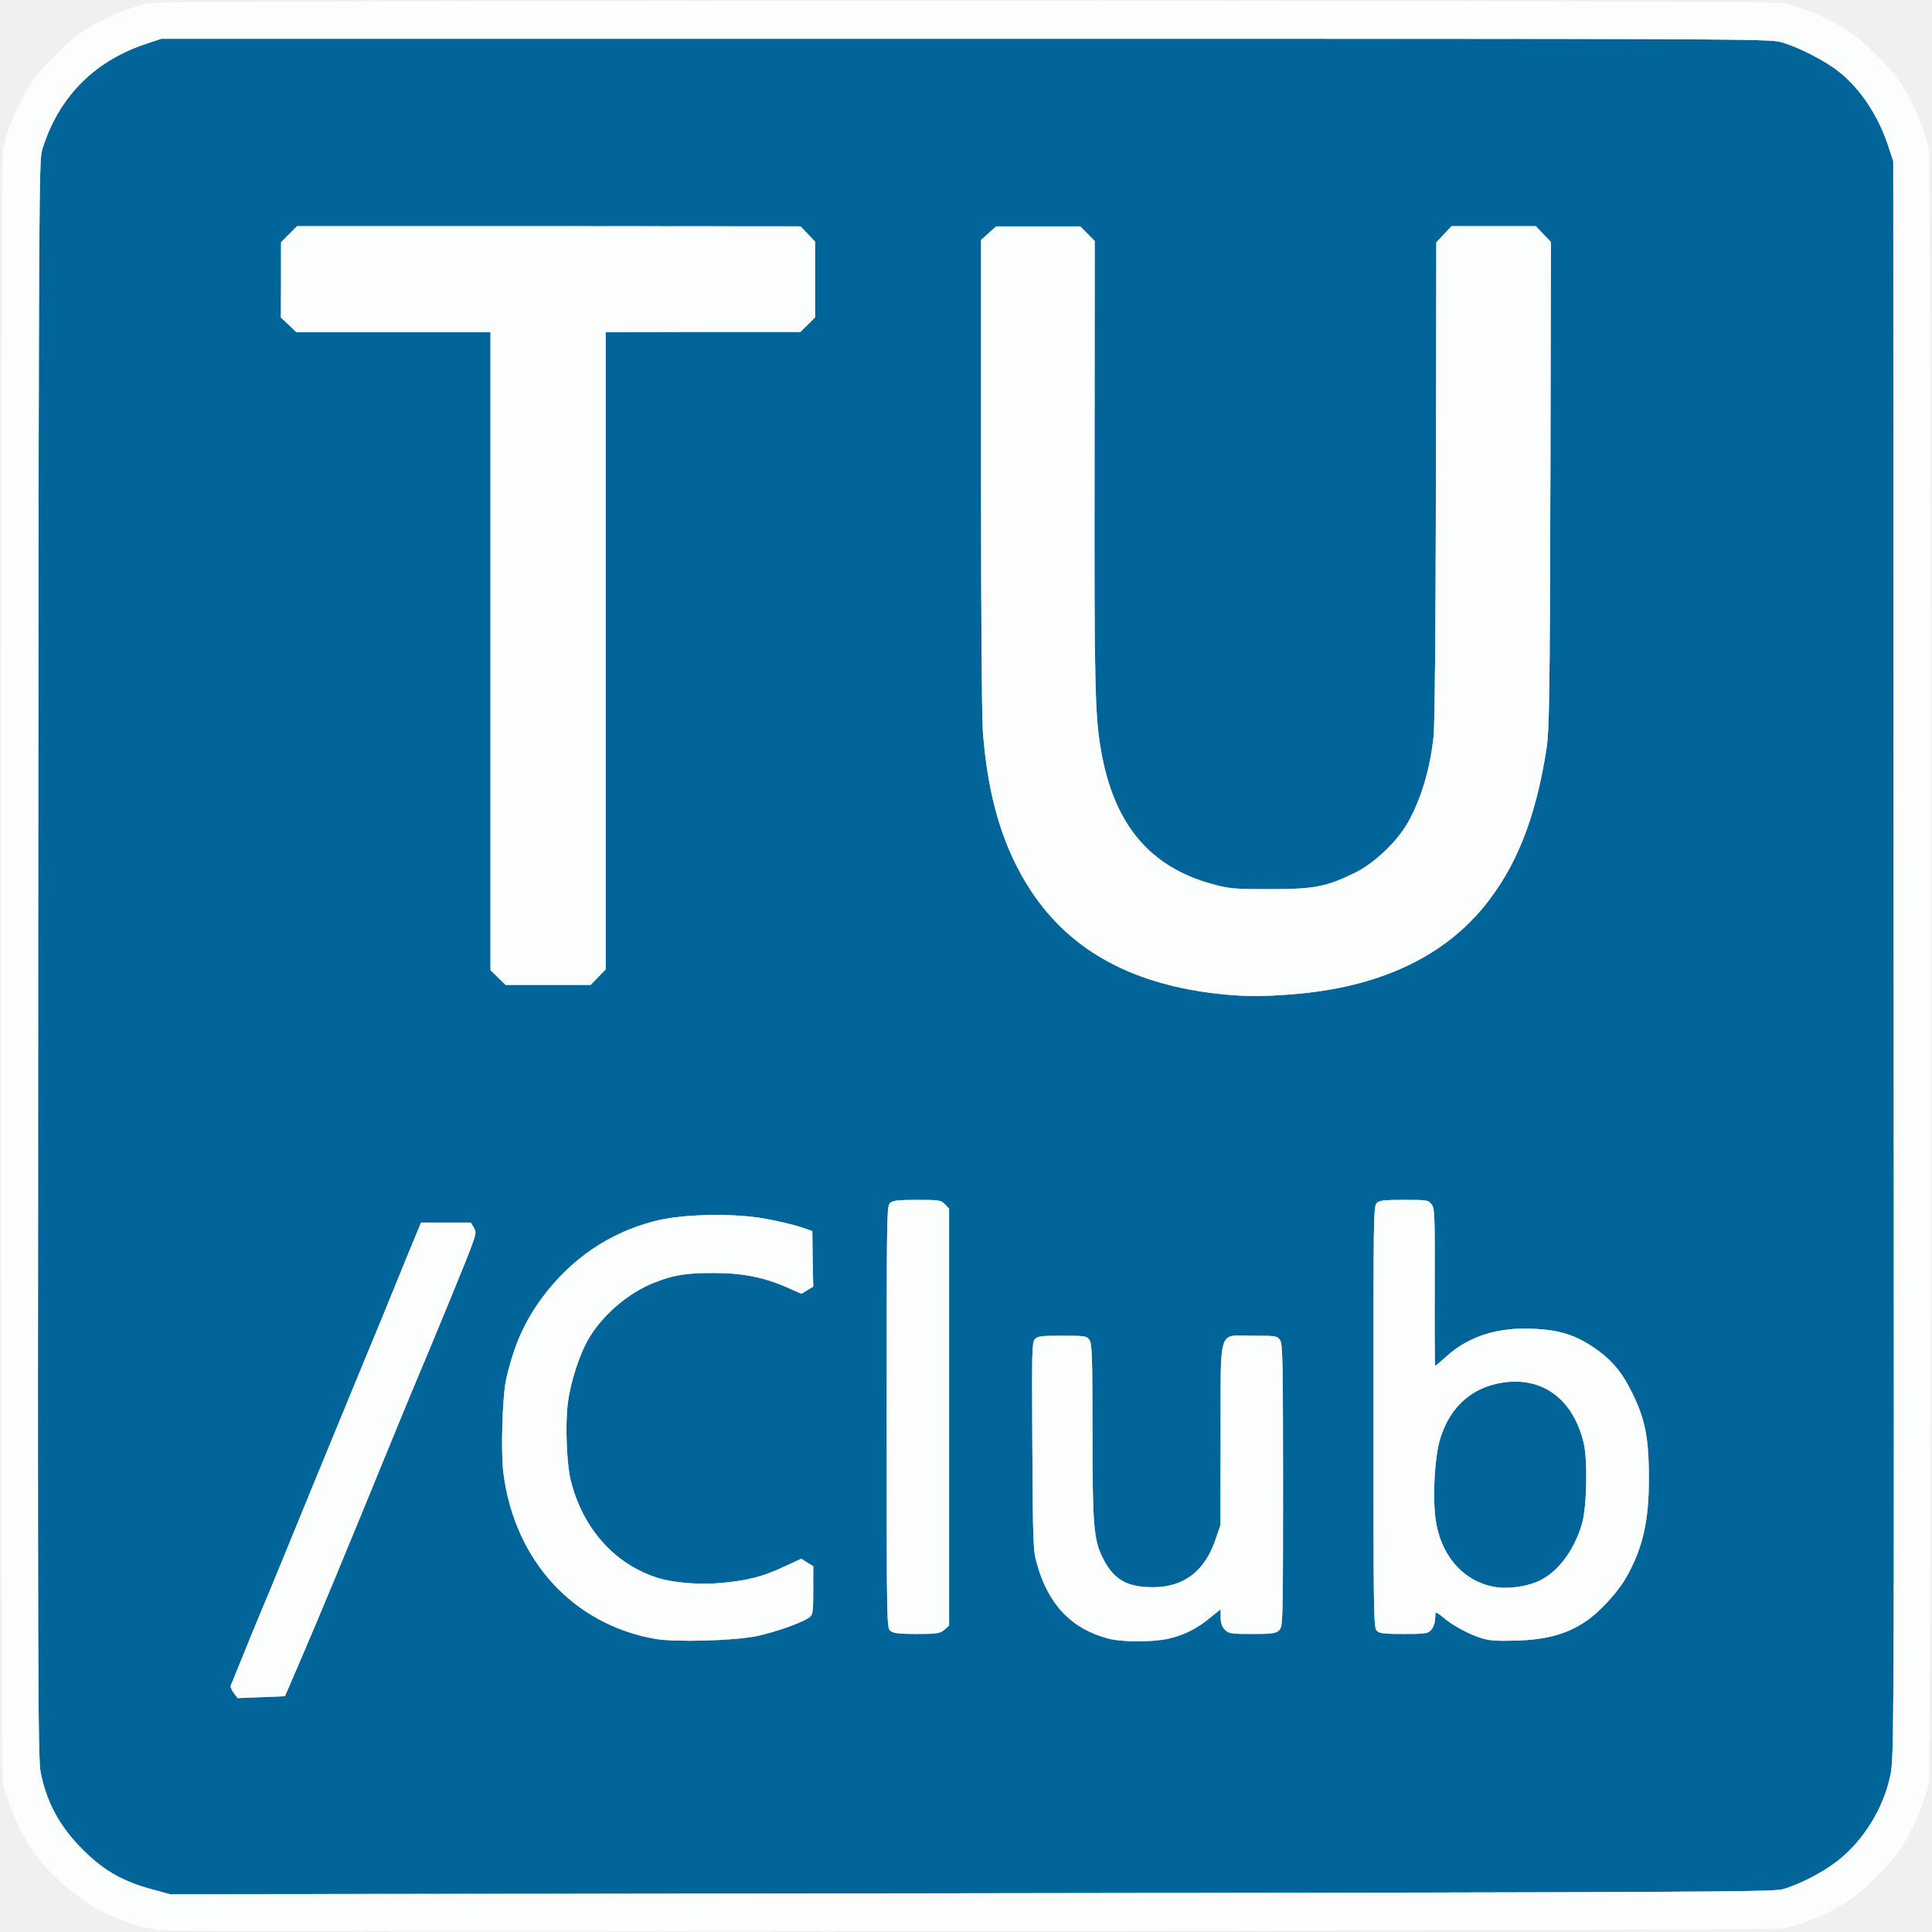
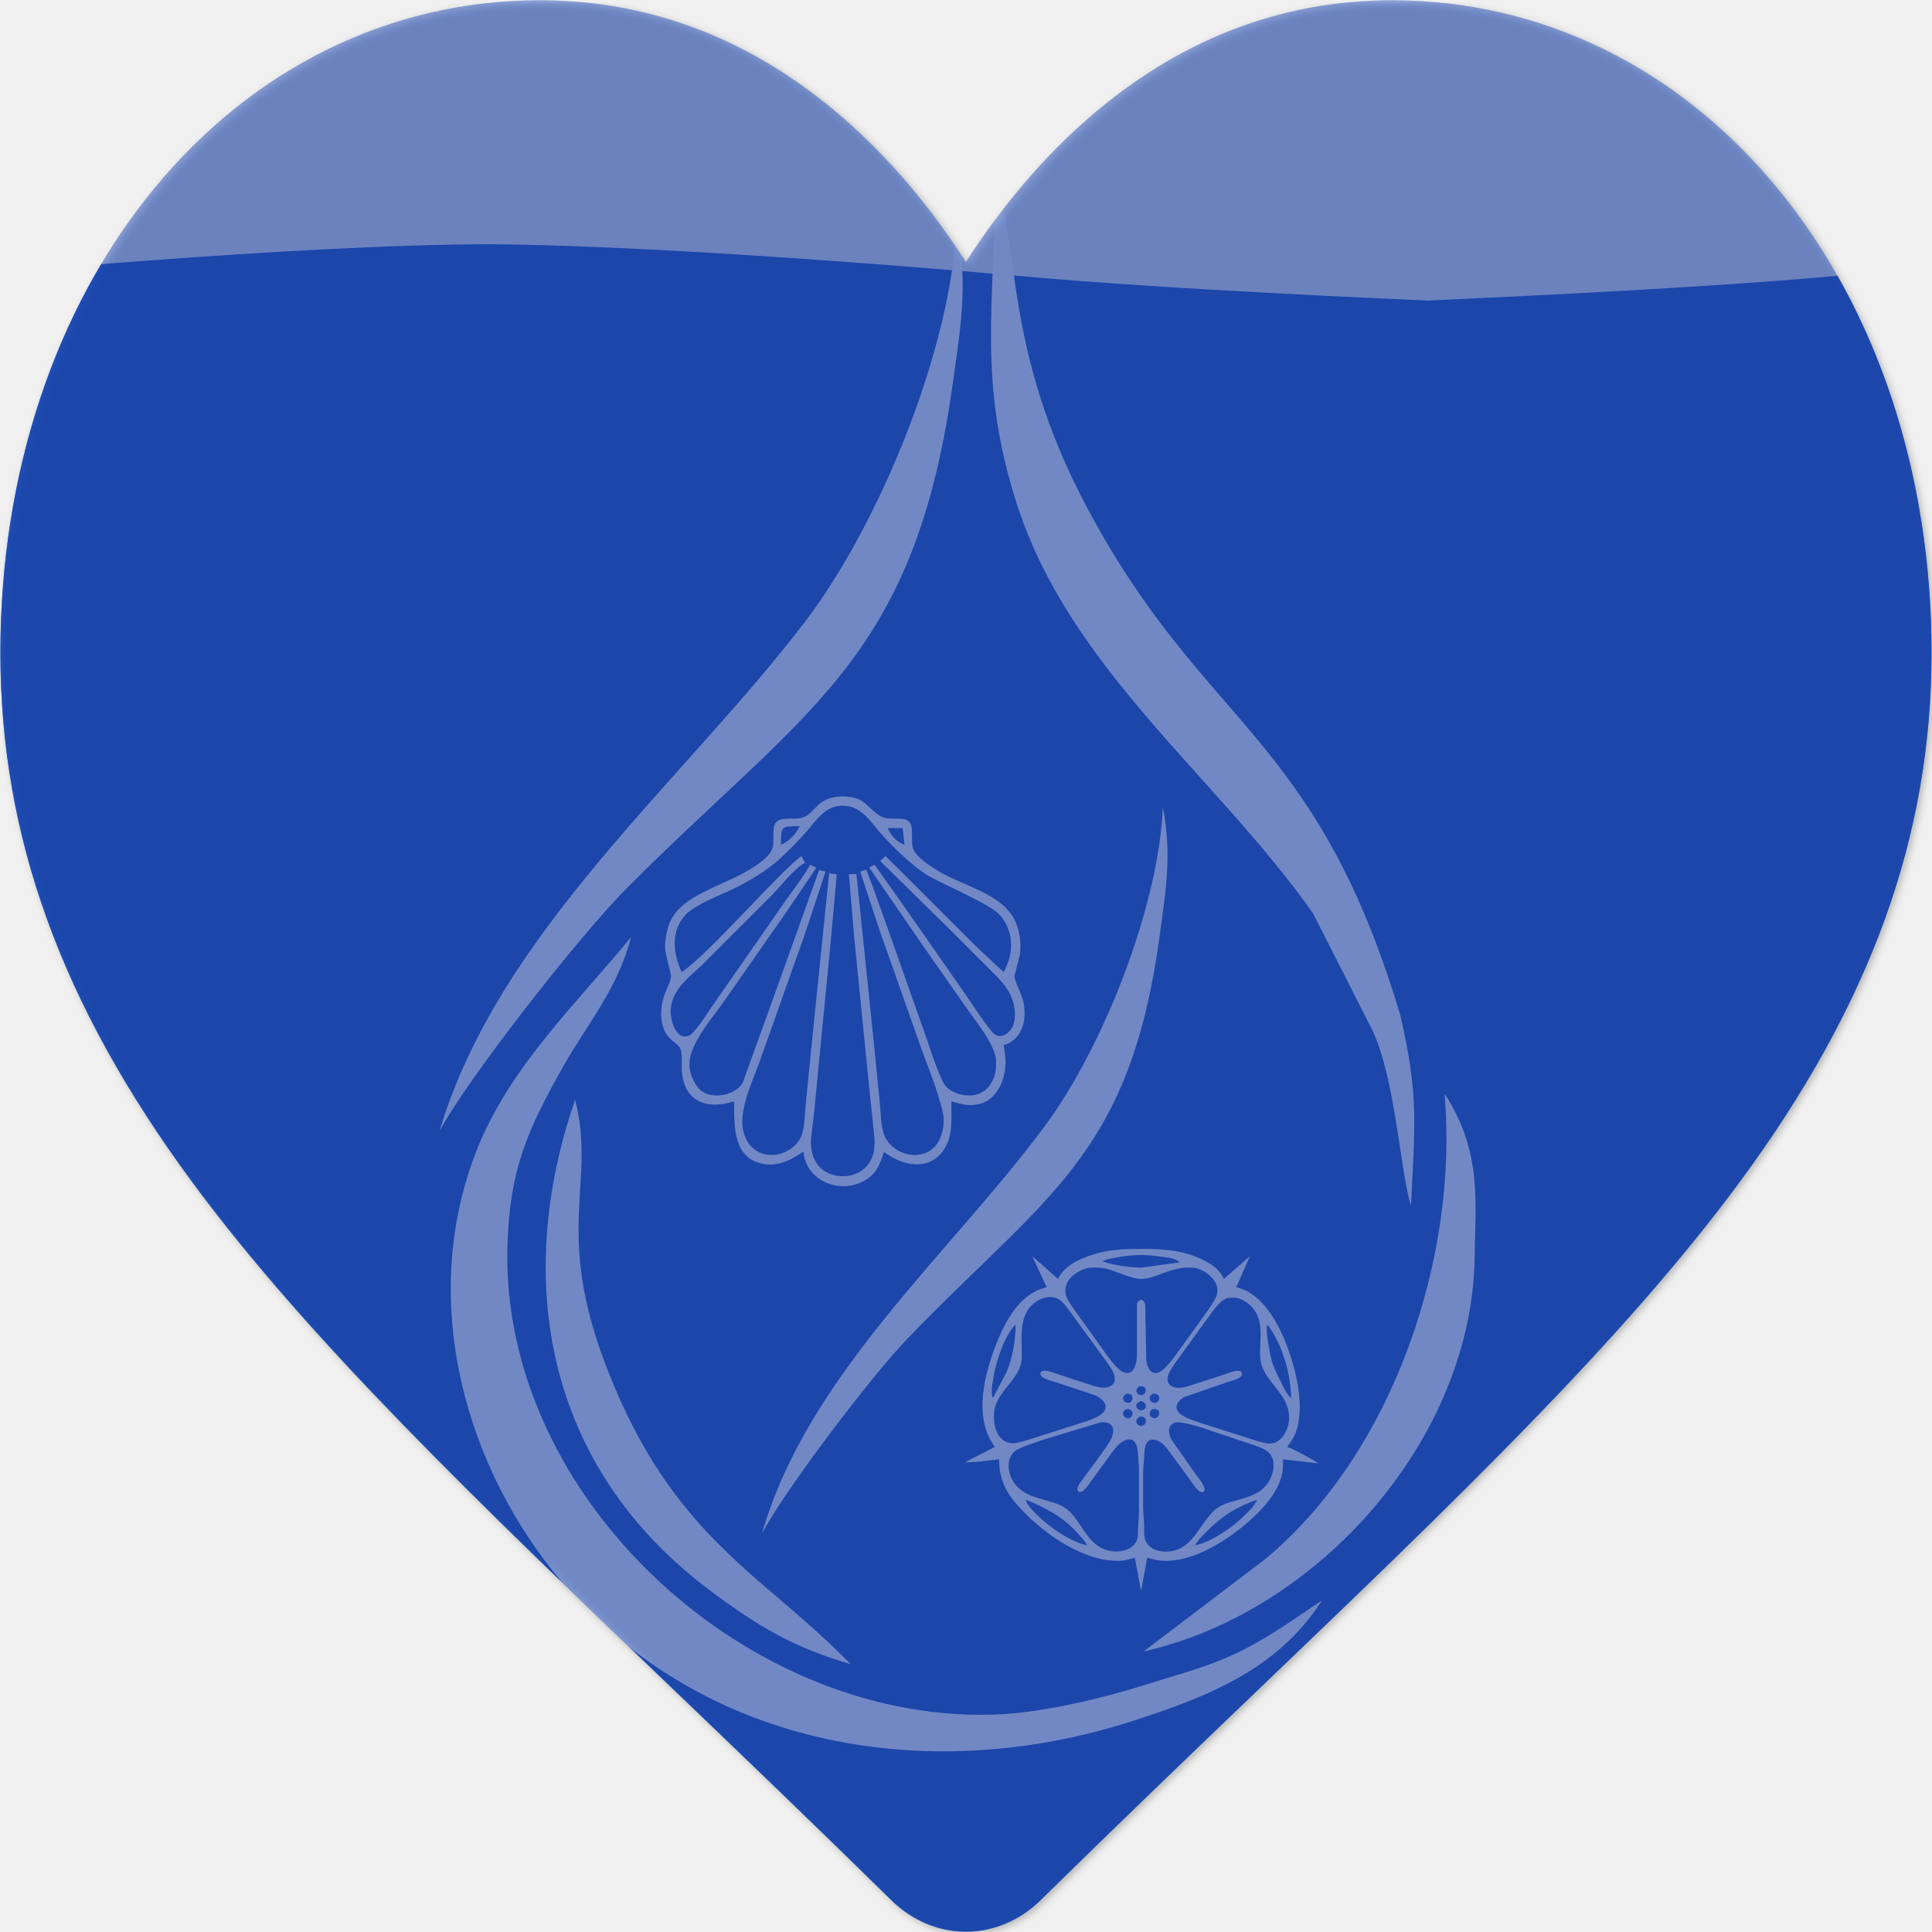
- <svg xmlns="http://www.w3.org/2000/svg" class="img-fluid" id="outputsvg" width="100" height="100" viewBox="0 0 10240 10240">
-   <g id="lVzMMaoilqYFk7tmjZJlxKj" fill="rgb(1,101,153)" stroke="rgb(1,101,153)" stroke-width="1" fill-rule="evenodd" style="transform: none;">
-     <g>
-       <path id="pHb4BbOEQ" d="M809 10015 C645 9971 543 9911 428 9793 C313 9675 246 9550 215 9393 C201 9322 199 8908 202 5085 C205 1025 206 852 223 795 C306 522 491 330 760 237 L855 205 5115 205 C9187 205 9377 205 9440 223 C9530 248 9673 321 9747 380 C9864 473 9960 620 10012 785 L10035 855 10037 5083 C10040 9245 10039 9312 10020 9407 C9984 9585 9876 9758 9735 9867 C9655 9928 9532 9991 9447 10014 C9395 10028 8959 10030 5145 10035 L900 10040 809 10015 M1239 8973 C1228 8958 1221 8941 1223 8935 C1311 8718 1382 8544 1399 8505 C1411 8477 1450 8385 1484 8300 C1600 8016 1736 7686 1899 7290 C1925 7226 1983 7087 2027 6980 C2071 6872 2135 6716 2169 6632 L2232 6480 2364 6480 L2495 6480 2512 6508 C2529 6537 2529 6537 2386 6886 C2307 7078 2230 7264 2214 7300 C2199 7335 2145 7466 2094 7590 C1812 8279 1691 8570 1589 8807 L1510 8990 1385 8995 L1260 9000 1239 8973 M3472 8686 C3039 8609 2730 8273 2669 7812 C2654 7701 2663 7399 2683 7310 C2725 7128 2781 7003 2877 6874 C3029 6671 3229 6535 3467 6473 C3611 6435 3874 6429 4047 6458 C4115 6470 4200 6490 4237 6502 L4305 6525 4307 6672 L4310 6819 4279 6838 L4248 6857 4184 6829 C4060 6772 3940 6747 3790 6747 C3643 6746 3570 6757 3470 6797 C3333 6850 3196 6967 3121 7093 C3072 7175 3022 7329 3009 7440 C2995 7551 3003 7756 3024 7843 C3086 8098 3255 8290 3485 8363 C3569 8390 3709 8401 3826 8390 C3966 8377 4045 8356 4156 8304 L4247 8262 4278 8282 L4310 8301 4310 8430 C4310 8552 4308 8559 4287 8574 C4249 8601 4112 8649 4018 8670 C3898 8696 3583 8705 3472 8686 M5873 8684 C5679 8633 5557 8504 5497 8291 C5476 8218 5475 8190 5472 7666 C5469 7159 5470 7116 5485 7098 C5501 7082 5518 7080 5630 7080 C5751 7080 5759 7081 5774 7102 C5787 7121 5790 7183 5790 7579 C5790 8097 5796 8167 5851 8270 C5906 8374 5977 8413 6110 8413 C6275 8413 6386 8328 6443 8159 L6469 8083 6470 7607 C6471 7024 6453 7080 6640 7080 C6761 7080 6769 7081 6784 7102 C6798 7121 6800 7211 6800 7872 C6800 8606 6799 8620 6780 8640 C6762 8657 6746 8660 6636 8660 C6520 8660 6512 8658 6491 8636 C6476 8620 6470 8601 6470 8571 L6470 8529 6414 8574 C6343 8633 6273 8667 6193 8685 C6109 8704 5945 8704 5873 8684 M7858 8684 C7791 8665 7701 8616 7650 8573 C7625 8551 7609 8543 7608 8551 C7608 8559 7606 8577 7605 8591 C7604 8606 7595 8628 7585 8639 C7568 8658 7555 8660 7440 8660 C7329 8660 7310 8657 7296 8641 C7281 8624 7280 8531 7280 7508 C7280 6440 7280 6392 7298 6376 C7313 6362 7339 6360 7442 6360 C7563 6360 7569 6360 7587 6383 C7604 6406 7605 6430 7604 6823 C7603 7052 7604 7240 7607 7240 C7609 7240 7636 7217 7666 7190 C7782 7084 7937 7034 8125 7043 C8263 7049 8344 7074 8444 7140 C8531 7199 8586 7259 8634 7350 C8717 7508 8739 7608 8739 7832 C8740 8065 8705 8214 8614 8369 C8570 8444 8472 8550 8402 8595 C8305 8660 8202 8689 8045 8695 C7941 8698 7897 8696 7858 8684 M7914 8410 C7750 8377 7633 8239 7608 8049 C7592 7920 7604 7717 7635 7619 C7687 7455 7802 7353 7963 7328 C8176 7295 8338 7415 8394 7647 C8416 7739 8411 7982 8386 8073 C8343 8225 8246 8348 8137 8388 C8068 8414 7976 8423 7914 8410 M4720 8644 C4700 8629 4700 8617 4700 7510 C4700 6440 4700 6392 4718 6376 C4733 6363 4759 6360 4861 6360 C4979 6360 4987 6361 5008 6383 L5030 6406 5030 7511 L5030 8616 5005 8638 C4982 8657 4968 8660 4860 8660 C4766 8660 4735 8656 4720 8644 M6484 5270 C6011 5223 5677 5043 5465 4722 C5318 4499 5236 4228 5210 3880 C5204 3799 5200 3245 5200 2508 L5200 1272 5240 1236 L5280 1200 5502 1200 L5725 1200 5764 1239 L5802 1278 5801 2449 C5799 3620 5803 3793 5835 3976 C5903 4369 6094 4597 6429 4687 C6517 4711 6541 4713 6730 4713 C6965 4713 7028 4701 7178 4628 C7284 4577 7407 4460 7465 4355 C7535 4228 7581 4072 7599 3899 C7605 3844 7610 3278 7611 2545 L7613 1285 7653 1242 L7694 1199 7917 1199 L8140 1199 8180 1241 L8220 1283 8217 2569 C8214 3706 8211 3867 8197 3965 C8140 4335 8036 4598 7861 4810 C7639 5078 7301 5233 6857 5269 C6699 5282 6607 5282 6484 5270 M2640 5181 L2600 5142 2600 3451 L2600 1760 2085 1760 L1570 1760 1530 1721 L1489 1683 1490 1483 L1490 1284 1532 1242 L1575 1199 2909 1199 L4243 1200 4281 1240 L4320 1281 4320 1482 L4320 1682 4281 1721 L4242 1759 3726 1759 L3210 1760 3210 3449 L3210 5138 3170 5179 L3130 5220 2905 5220 L2680 5220 2640 5181 " />
-     </g>
+ <svg xmlns="http://www.w3.org/2000/svg" width="17.067in" height="17.067in" viewBox="0 0 1536 1536" preserveAspectRatio="xMidYMid meet">
+   <defs>
+     <filter id="dropshadow" height="130%">
+       <feGaussianBlur in="SourceAlpha" stdDeviation="3" />
+       <feOffset dx="2" dy="2" result="offsetblur" />
+       <feComponentTransfer>
+         <feFuncA type="linear" slope="0.5" />
+       </feComponentTransfer>
+       <feMerge>
+         <feMergeNode />
+         <feMergeNode in="SourceGraphic" />
+       </feMerge>
+     </filter>
+     <clipPath id="clip-heart">
+       <path d="M 1413.82,150.47               C 1492.36,246.24 1535.62,377.08 1535.62,518.88                 1535.62,664.86 1487.24,798.47 1383.35,939.38                 1290.42,1065.45 1156.85,1193.40 1002.19,1341.55                 949.35,1392.18 889.45,1449.57 827.28,1510.68                 810.88,1526.82 789.80,1535.72 767.95,1535.72                 746.10,1535.72 725.02,1526.82 708.60,1510.65                 646.44,1449.55 586.57,1392.19 533.75,1341.59                 379.07,1193.41 245.50,1065.45 152.56,939.39                 48.68,798.47 0.29,664.86 0.29,518.89                 0.29,377.08 43.55,246.24 122.07,150.47                 201.55,53.57 310.62,0.20 429.18,0.20                 517.81,0.20 598.97,31.70 670.41,93.81                 706.48,125.16 739.16,163.54 767.95,208.29                 796.76,163.52 829.43,125.16 865.48,93.81                 936.93,31.70 1018.10,0.20 1106.72,0.20                 1225.29,0.20 1334.34,53.57 1413.82,150.47                 1413.82,150.47 1413.82,150.47 1413.82,150.47 Z               M 1413.82,150.47" />
+     </clipPath>
+   </defs>
+   <style>
+       @keyframes fill-action {
+         0% {
+           transform: translate(0px, 100%);
+           // Where the animation rises from
+         }
+         100% {
+           transform: translate(-250px, 0%);
+           // How far from top it stops
+         }
+       }
+ 
+       @keyframes wave-action {
+         0% {
+           transform: translate(-50%, 0);
+         }
+         100% {
+           transform: translate(50%, 0);
+         }
+       }
+ 
+   </style>
+   <g class="wg-heart" clip-path="url(#clip-heart)">
+     <path id="wave-shape" fill="rgb(28,77,182)" style="animation: fill-action 4s, wave-action 4s linear 4s infinite;" d="M -767.07,3318.78            C -767.07,3318.78 -767.07,211.90 -767.07,211.90              -715.91,216.06 -684.18,219.19 -684.18,219.19              -559.33,230.64 -375.13,237.93 -354.66,238.98              -338.29,237.93 -153.06,230.64 -27.19,219.19              -27.19,219.19 236.83,194.19 390.34,194.19              543.84,195.23 807.86,219.19 807.86,219.19              933.73,230.64 1114.87,237.93 1135.33,238.98              1151.71,237.93 1335.91,230.64 1461.78,219.19              1461.78,219.19 1723.76,194.19 1877.26,194.19              2030.77,195.23 2291.72,219.19 2291.72,219.19              2296.84,219.19 2302.98,220.23 2302.98,220.23              2302.98,220.23 2302.98,3318.78 2302.98,3318.78              2302.98,3318.78 -767.07,3318.78 -767.07,3318.78 Z" />
+     <path id="wg-border" fill="none" d="M 133.72,0.16            C 73.06,10.70 21.92,51.01 6.29,112.04              -0.81,139.74 1.84,171.89 1.81,200.58              1.81,200.58 0.00,227.69 0.00,227.69              0.00,227.69 0.00,636.08 0.00,636.08              0.00,636.08 0.00,1373.36 0.00,1373.36              0.04,1391.85 2.66,1413.63 8.44,1431.19              27.76,1489.83 83.40,1535.91 146.37,1536.00              146.37,1536.00 321.66,1536.00 321.66,1536.00              321.66,1536.00 1391.44,1536.00 1391.44,1536.00              1409.76,1535.96 1429.04,1531.54 1445.65,1523.75              1485.04,1505.26 1515.71,1475.14 1529.22,1433.00              1538.66,1403.65 1536.00,1376.62 1536.00,1346.26              1536.00,1346.26 1536.00,1216.15 1536.00,1216.15              1536.00,1216.15 1536.00,140.95 1536.00,140.95              1535.96,122.97 1531.41,104.83 1523.75,88.55              1500.40,38.89 1449.39,0.67 1393.24,0.16              1393.24,0.16 1225.19,0.16 1225.19,0.16              1225.19,0.16 495.13,0.16 495.13,0.16              495.13,0.16 256.60,0.16 256.60,0.16              256.60,0.16 133.72,0.16 133.72,0.16 Z" />
+     <path id="wg-drop" fill="#FFFFFF" d="M 791.49,145.70            C 790.64,241.08 777.00,304.53 808.93,402.23              851.58,532.49 966.92,617.15 1043.81,725.99              1043.81,725.99 1090.45,817.78 1090.45,817.78              1109.37,856.46 1112.93,929.77 1121.77,958.77              1124.91,893.43 1128.06,870.53 1113.15,806.65              1045.29,580.59 957.25,579.13 863.56,402.23              797.80,278.05 811.24,195.49 791.49,145.70 Z            M 760.39,178.90            C 756.40,276.59 699.68,415.46 640.86,493.20              544.63,619.88 396.09,741.11 349.45,899.30              369.62,860.65 459.34,745.10 499.25,705.19              639.81,564.20 725.10,526.18 756.62,311.05              762.71,265.46 770.69,228.27 760.39,178.90 Z            M 501.77,744.89            C 458.70,797.62 408.70,844.69 381.60,908.14              332.86,1023.27 364.79,1156.05 440.63,1250.38              552.20,1388.83 736.03,1420.98 899.07,1368.67              958.52,1349.55 1015.66,1327.90 1050.95,1272.44              1050.95,1272.44 1022.81,1291.34 1022.81,1291.34              977.00,1321.81 953.89,1325.80 909.15,1339.88              876.59,1350.18 831.83,1360.68 797.80,1362.78              597.99,1374.34 396.94,1192.39 403.44,989.24              405.54,929.14 419.00,899.10 447.99,847.42              466.47,814.86 491.27,785.85 501.77,744.89 Z            M 457.24,874.31            C 408.49,1015.49 432.01,1165.72 565.01,1264.87              603.03,1293.24 630.97,1309.83 676.36,1323.07              605.56,1250.59 535.81,1223.07 483.50,1090.29              439.17,978.09 474.46,941.12 457.24,874.31 Z            M 1148.44,869.48            C 1159.79,997.64 1108.52,1154.15 1005.99,1239.46              1005.99,1239.46 909.15,1312.99 909.15,1312.99              1048.44,1281.67 1170.50,1143.87 1172.40,999.32              1172.82,956.24 1178.69,915.69 1148.44,869.48 Z" />
+     <path id="wg-line" fill="#FFFFFF" d="M 924.49,641.67            C 921.26,720.19 877.47,831.50 831.75,893.74              757.14,995.24 641.98,1092.49 605.74,1219.42              621.48,1188.41 690.93,1095.84 721.99,1063.73              830.89,950.62 897.10,920.28 921.47,747.63              926.21,711.28 932.24,681.15 924.49,641.67 Z" />
+     <path id="wg-rose" fill="#FFFFFF" d="M 841.24,1016.83            C 841.24,1016.83 820.64,998.71 820.64,998.71              820.64,998.71 832.19,1023.41 832.19,1023.41              818.06,1026.64 808.57,1036.91 801.38,1048.96              797.73,1055.07 794.93,1061.32 792.30,1067.90              782.62,1092.33 773.51,1127.44 790.99,1150.30              790.99,1150.30 767.10,1162.66 767.10,1162.66              767.10,1162.66 776.98,1162.17 776.98,1162.17              776.98,1162.17 794.29,1160.19 794.29,1160.19              794.29,1179.41 802.50,1190.67 815.71,1203.84              833.70,1221.82 862.71,1241.23 889.04,1240.93              894.04,1240.87 897.46,1239.82 902.21,1238.45              902.21,1238.45 907.16,1264.81 907.16,1264.81              907.16,1264.81 912.09,1238.45 912.09,1238.45              917.79,1239.73 919.96,1240.85 926.10,1240.93              950.30,1241.20 976.17,1224.35 993.67,1208.83              1005.86,1198.01 1019.83,1182.49 1020.03,1165.12              1020.03,1165.12 1020.03,1160.19 1020.03,1160.19              1020.03,1160.19 1048.04,1163.47 1048.04,1163.47              1044.48,1160.64 1027.58,1151.53 1023.32,1150.30              1025.70,1147.21 1028.02,1144.01 1029.54,1140.42              1038.30,1119.60 1030.31,1088.07 1022.34,1067.90              1019.38,1060.45 1017.27,1055.85 1013.11,1048.96              1006.08,1037.29 996.77,1026.66 982.95,1023.41              982.95,1023.41 993.67,998.71 993.67,998.71              993.67,998.71 973.07,1016.83 973.07,1016.83              968.93,1007.13 957.80,1001.67 948.34,998.24              935.51,993.58 921.47,992.92 907.97,992.92              894.20,992.92 881.74,993.27 868.44,997.60              858.24,1000.93 845.70,1006.37 841.24,1016.83 Z            M 937.65,1003.64            C 937.65,1003.64 907.97,1007.76 907.97,1007.76              898.56,1007.78 885.49,1006.06 876.68,1002.83              880.06,1000.84 884.37,1000.44 888.21,999.68              900.02,997.35 910.92,997.21 922.81,999.05              927.09,999.72 934.92,1000.12 937.65,1003.64 Z            M 865.15,1008.03            C 871.40,1007.34 877.25,1007.74 883.27,1009.71              890.07,1011.92 900.10,1016.76 907.16,1016.76              919.05,1016.78 929.28,1007.69 945.06,1007.76              947.48,1007.78 949.28,1007.74 951.65,1008.41              960.05,1010.80 970.21,1019.49 967.48,1029.17              966.13,1033.94 959.96,1042.22 956.95,1046.49              956.95,1046.49 937.95,1072.85 937.95,1072.85              934.39,1077.60 925.94,1090.23 920.34,1091.41              914.17,1092.71 911.64,1085.93 911.30,1081.09              911.30,1081.09 910.52,1040.72 910.52,1040.72              910.56,1038.88 910.70,1036.71 909.66,1035.08              907.85,1032.32 905.19,1033.22 903.95,1036.62              903.87,1037.79 903.89,1039.49 903.95,1040.72              903.95,1040.72 903.95,1058.85 903.95,1058.85              903.95,1058.85 903.95,1076.97 903.95,1076.97              903.84,1082.63 902.26,1093.60 893.97,1091.25              887.90,1089.53 879.50,1076.46 875.54,1071.21              875.54,1071.21 855.52,1043.20 855.52,1043.20              853.02,1039.47 848.74,1034.18 847.53,1030.01              844.31,1018.75 855.39,1010.22 865.15,1008.03 Z            M 833.83,1031.11            C 842.74,1030.89 846.16,1036.76 851.03,1043.20              851.03,1043.20 878.66,1081.09 878.66,1081.09              882.15,1086.13 890.93,1096.78 883.22,1101.73              879.17,1104.44 873.50,1102.97 869.27,1101.73              869.27,1101.73 842.07,1092.89 842.07,1092.89              839.14,1091.93 829.21,1087.42 827.38,1091.23              825.25,1095.62 836.92,1098.04 839.60,1098.94              839.60,1098.94 860.20,1105.81 860.20,1105.81              860.20,1105.81 870.08,1109.05 870.08,1109.05              873.53,1110.46 878.07,1113.44 878.86,1117.34              880.58,1125.60 864.46,1129.63 858.55,1131.62              858.55,1131.62 823.12,1142.89 823.12,1142.89              818.96,1144.18 808.84,1147.63 804.99,1147.45              793.50,1146.89 790.06,1135.10 790.17,1125.58              790.41,1105.50 812.18,1097.84 812.40,1078.62              812.60,1062.64 808.97,1043.18 825.59,1033.75              828.23,1032.25 830.89,1031.61 833.83,1031.11 Z            M 975.54,1032.01            C 978.78,1031.52 982.30,1031.36 985.43,1032.44              987.96,1033.33 990.81,1035.03 992.83,1036.76              1009.59,1051.17 997.39,1072.71 1003.86,1087.69              1009.53,1100.84 1023.92,1109.61 1024.89,1125.58              1025.45,1134.67 1019.85,1147.57 1009.31,1147.68              1005.70,1147.70 998.20,1145.13 994.50,1144.05              994.50,1144.05 960.70,1133.26 960.70,1133.26              954.69,1131.25 939.83,1127.28 936.49,1122.26              933.29,1117.45 937.63,1112.80 941.77,1110.60              941.77,1110.60 976.37,1098.67 976.37,1098.67              979.12,1097.75 988.03,1095.87 987.40,1091.92              986.62,1087.20 976.39,1091.79 973.90,1092.62              973.90,1092.62 947.53,1101.13 947.53,1101.13              942.89,1102.67 936.62,1104.69 931.92,1102.25              923.52,1097.90 931.56,1087.69 934.90,1082.74              934.90,1082.74 960.61,1047.32 960.61,1047.32              964.59,1042.00 969.25,1034.49 975.54,1032.01 Z            M 807.47,1053.08            C 807.47,1065.23 804.95,1079.77 800.17,1090.98              800.17,1090.98 789.34,1111.58 789.34,1111.58              787.52,1106.99 789.05,1099.92 789.83,1095.10              791.82,1082.70 798.50,1061.86 807.47,1053.08 Z            M 1007.67,1053.08            C 1020.03,1070.00 1025.67,1090.87 1026.63,1111.58              1022.61,1108.07 1020.54,1103.08 1018.19,1098.38              1011.70,1085.45 1010.78,1083.01 1008.43,1068.73              1007.78,1064.79 1006.30,1056.57 1007.67,1053.08 Z            M 905.70,1102.20            C 912.24,1101.20 911.95,1107.35 908.68,1108.87              905.23,1110.47 900.66,1105.79 905.70,1102.20 Z            M 895.67,1108.00            C 902.05,1107.55 901.05,1114.12 897.98,1115.15              894.62,1116.27 889.62,1111.56 895.67,1108.00 Z            M 917.12,1107.89            C 923.61,1108.09 922.29,1114.56 918.62,1115.24              914.57,1116.02 911.52,1110.31 917.12,1107.89 Z            M 907.16,1113.93            C 913.11,1115.50 911.30,1121.23 907.16,1121.23              903.29,1121.23 901.16,1115.52 907.16,1113.93 Z            M 895.70,1120.21            C 902.39,1120.18 901.00,1127.06 897.24,1127.57              893.84,1128.04 890.01,1122.78 895.70,1120.21 Z            M 916.34,1120.32            C 923.62,1119.26 922.41,1126.54 918.65,1127.44              915.53,1128.18 911.52,1123.65 916.34,1120.32 Z            M 906.37,1126.16            C 912.37,1125.94 911.91,1132.05 908.70,1133.32              904.69,1134.89 900.44,1129.54 906.37,1126.16 Z            M 875.03,1130.77            C 884.37,1129.94 887.01,1135.65 883.53,1143.71              881.43,1148.55 866.86,1167.78 862.80,1173.36              861.30,1175.42 854.31,1183.48 857.41,1185.76              860.68,1188.18 865.98,1179.58 867.51,1177.48              867.51,1177.48 883.16,1156.07 883.16,1156.07              885.87,1152.45 889.04,1147.79 893.16,1145.73              902.32,1141.14 904.38,1149.00 904.72,1156.07              904.72,1156.07 905.52,1166.78 905.52,1166.78              905.52,1166.78 905.52,1203.03 905.52,1203.03              905.52,1203.03 904.69,1216.20 904.69,1216.20              904.67,1218.92 904.88,1221.90 903.85,1224.44              901.09,1231.28 893.37,1233.70 886.56,1233.48              864.71,1232.74 860.47,1208.71 847.84,1199.56              836.05,1191.01 818.20,1193.15 807.61,1180.77              801.41,1173.31 798.56,1159.86 807.61,1153.17              810.36,1151.02 825.41,1145.96 829.71,1144.54              829.71,1144.54 875.03,1130.77 875.03,1130.77 Z            M 934.36,1130.88            C 942.02,1129.88 960.18,1136.68 968.13,1139.31              968.13,1139.31 993.67,1147.83 993.67,1147.83              998.15,1149.33 1005.01,1151.39 1008.41,1154.58              1014.54,1160.38 1013.02,1169.87 1009.46,1176.67              1007.69,1180.06 1004.98,1182.94 1001.91,1185.23              991.95,1192.62 975.70,1192.71 967.30,1199.24              954.33,1209.30 949.90,1229.72 931.88,1233.12              923.99,1234.62 913.83,1232.78 910.58,1224.44              909.24,1221.07 909.67,1215.81 909.62,1212.08              909.62,1212.08 908.81,1199.72 908.81,1199.72              908.81,1199.72 908.81,1169.24 908.81,1169.24              908.81,1169.24 909.56,1159.35 909.56,1159.35              909.96,1153.37 909.47,1141.99 919.52,1145.06              924.27,1146.52 927.67,1151.44 930.53,1155.23              930.53,1155.23 946.81,1177.48 946.81,1177.48              948.29,1179.52 953.78,1188.45 956.91,1185.94              960.02,1183.44 953.12,1175.55 951.52,1173.36              951.52,1173.36 931.32,1144.54 931.32,1144.54              928.76,1139.10 927.83,1133.51 934.36,1130.88 Z            M 815.71,1192.32            C 832.91,1199.62 845.34,1205.94 857.96,1220.32              860.97,1223.76 862.08,1224.39 864.32,1228.57              851.63,1226.20 833.76,1213.71 824.78,1204.68              822.09,1201.97 815.76,1196.09 815.71,1192.32 Z            M 999.43,1192.32            C 997.12,1197.75 992.83,1201.39 988.73,1205.49              979.90,1214.31 962.40,1226.32 950.01,1228.57              953.28,1223.41 955.64,1221.28 959.89,1217.04              971.96,1204.95 983.31,1197.94 999.43,1192.32 Z" />
+     <path id="wg-shell" fill="#FFFFFF" d="M 583.68,875.57            C 583.68,895.33 582.51,922.41 608.98,925.70              612.97,926.21 617.00,925.59 620.89,924.62              627.90,922.86 632.54,919.21 638.74,915.75              640.82,938.50 666.88,949.50 686.36,939.15              696.49,933.78 699.68,925.97 702.73,915.75              719.77,928.76 743.53,931.56 753.40,908.32              757.41,898.87 756.31,885.86 756.31,875.57              763.77,877.51 767.57,879.28 775.66,878.28              791.53,876.30 798.92,860.25 799.41,845.81              799.57,840.55 798.65,836.09 797.98,830.92              814.04,826.21 817.13,808.06 812.89,793.73              811.33,788.46 806.62,780.47 806.54,775.86              806.54,775.86 810.68,759.49 810.68,759.49              812.16,751.25 810.90,742.00 807.92,734.19              798.95,710.77 765.54,704.55 745.88,692.43              739.52,688.51 728.57,681.79 725.95,674.67              723.89,669.10 726.46,658.69 723.53,654.30              719.68,648.52 709.52,652.33 702.73,650.00              695.92,647.65 691.42,641.13 685.94,637.30              679.45,632.74 668.54,632.33 661.06,634.28              648.68,637.51 647.36,646.44 638.74,649.76              631.73,652.46 620.58,648.46 616.46,654.48              613.73,658.44 615.72,668.14 614.47,673.18              612.77,679.92 605.55,685.07 600.05,688.78              575.51,705.35 537.24,711.22 530.75,738.65              529.16,745.30 528.09,751.19 529.31,758.01              529.31,758.01 533.53,775.86 533.53,775.86              533.35,780.45 529.92,786.22 528.31,790.75              525.67,798.23 524.77,806.78 526.65,814.55              529.61,826.73 537.42,827.96 540.49,832.96              542.64,836.49 541.97,844.53 542.01,848.79              542.33,874.91 560.93,882.95 583.68,875.57 Z            M 797.98,772.90            C 797.98,772.90 775.66,752.06 775.66,752.06              775.66,752.06 731.01,707.41 731.01,707.41              731.01,707.41 703.94,680.57 703.94,680.57              703.94,680.57 699.77,684.53 699.77,684.53              699.77,684.53 756.31,740.15 756.31,740.15              756.31,740.15 786.07,769.92 786.07,769.92              793.37,777.22 800.80,783.90 804.43,793.73              807.36,800.42 808.15,811.17 804.43,817.48              801.20,822.12 796.14,825.70 790.81,822.32              786.85,819.81 771.42,796.21 767.69,790.75              767.69,790.75 719.97,722.30 719.97,722.30              715.96,716.64 695.34,687.51 695.34,687.51              695.34,687.51 691.02,689.70 691.02,689.70              691.02,689.70 735.98,755.03 735.98,755.03              735.98,755.03 767.22,799.68 767.22,799.68              774.63,810.45 791.00,830.22 791.89,842.83              793.06,859.56 783.50,873.91 765.24,870.41              760.37,869.48 756.00,867.64 752.42,864.14              747.72,859.53 739.57,834.10 736.97,826.46              736.97,826.46 708.06,744.62 708.06,744.62              708.06,744.62 693.73,704.43 693.73,704.43              692.88,702.08 689.25,693.78 689.07,691.54              689.07,691.54 683.85,692.81 683.85,692.81              683.85,692.81 699.48,740.15 699.48,740.15              699.48,740.15 732.58,833.90 732.58,833.90              737.12,846.34 749.51,877.56 750.22,888.96              750.72,897.26 747.92,908.03 741.27,913.43              728.75,923.59 708.64,916.81 702.95,902.35              700.25,895.51 700.22,884.45 699.51,877.06              699.51,877.06 695.05,832.42 695.05,832.42              695.05,832.42 680.88,694.85 680.88,694.85              680.88,694.85 674.88,694.99 674.88,694.99              674.88,694.99 679.06,744.62 679.06,744.62              679.06,744.62 689.59,850.28 689.59,850.28              689.59,850.28 695.27,905.34 695.27,905.34              695.45,913.41 694.96,919.40 689.88,926.10              681.10,937.72 660.95,938.21 651.23,927.38              645.75,921.27 644.45,913.23 644.76,905.34              644.76,905.34 647.41,883.02 647.41,883.02              647.41,883.02 650.40,851.76 650.40,851.76              650.40,851.76 659.83,755.03 659.83,755.03              659.83,755.03 665.27,695.18 665.27,695.18              665.27,695.18 659.20,694.20 659.20,694.20              659.20,694.20 646.44,819.03 646.44,819.03              646.44,819.03 640.66,877.06 640.66,877.06              639.79,884.34 639.95,893.75 637.91,900.87              632.18,920.79 598.08,927.60 590.98,899.39              587.06,883.85 597.63,860.81 603.30,845.81              603.30,845.81 639.72,743.13 639.72,743.13              639.72,743.13 656.36,692.86 656.36,692.86              656.36,692.86 651.21,691.78 651.21,691.78              651.21,691.78 612.03,801.16 612.03,801.16              612.03,801.16 590.55,860.63 590.55,860.63              585.20,870.48 567.96,874.04 558.65,868.00              553.00,864.33 548.98,855.34 548.24,848.79              546.36,832.11 564.71,811.50 574.12,798.20              574.12,798.20 621.95,729.73 621.95,729.73              628.53,720.33 649.02,689.88 649.02,689.88              649.02,689.88 643.86,687.46 643.86,687.46              642.14,692.43 627.14,712.29 624.37,716.34              624.37,716.34 565.34,801.16 565.34,801.16              562.12,805.91 552.40,821.36 547.83,823.30              537.29,827.76 532.68,810.30 533.23,802.66              534.38,786.14 547.70,777.34 558.38,766.92              558.38,766.92 613.44,711.87 613.44,711.87              620.60,704.72 631.84,689.88 640.10,685.94              640.10,685.94 637.11,680.66 637.11,680.66              619.48,693.30 565.34,756.71 542.01,772.90              535.14,758.24 532.94,739.85 545.30,727.03              552.36,719.70 569.64,712.83 579.22,708.44              593.67,701.81 609.20,692.81 620.89,681.98              627.39,675.95 635.29,667.96 641.09,661.28              649.76,651.26 656.63,639.77 671.48,640.60              684.59,641.34 691.33,652.22 699.13,661.28              708.57,672.23 726.11,689.43 738.45,696.49              751.07,703.72 786.52,718.54 794.51,727.03              800.04,732.91 803.29,741.06 803.80,749.08              804.36,758.17 801.94,764.93 797.98,772.90 Z            M 635.76,656.81            C 632.54,663.62 627.68,668.49 620.89,671.70              620.91,656.85 620.92,656.83 635.76,656.81 Z            M 717.62,658.29            C 717.62,658.29 719.10,671.70 719.10,671.70              712.05,668.36 709.04,665.34 705.71,658.29              705.71,658.29 717.62,658.29 717.62,658.29 Z" />
  </g>
-   <g id="lK6pMvdnebUJgQLJymQMAkj" fill="rgb(252,253,253)" stroke="rgb(252,253,253)" stroke-width="1" fill-rule="evenodd" style="transform: none;">
-     <g>
-       <path id="p18x4AiQ8C" d="M827 10230 C820 10224 804 10220 791 10220 C755 10219 597 10163 528 10125 C400 10055 251 9923 173 9809 C106 9712 44 9569 16 9450 C1 9386 1 853 16 790 C48 654 114 509 191 406 C245 334 365 217 430 173 C527 106 670 44 790 16 C853 1 9386 1 9450 16 C9585 48 9730 114 9833 191 C9905 245 10022 365 10066 430 C10133 527 10195 670 10223 790 C10238 853 10238 9386 10223 9450 C10195 9569 10133 9712 10066 9809 C10021 9875 9899 10000 9831 10049 C9720 10130 9574 10196 9452 10221 C9390 10233 843 10242 827 10230 M809 10015 C645 9971 543 9911 428 9793 C313 9675 246 9550 215 9393 C201 9322 199 8908 202 5085 C205 1025 206 852 223 795 C306 522 491 330 760 237 L855 205 5115 205 C9187 205 9377 205 9440 223 C9530 248 9673 321 9747 380 C9864 473 9960 620 10012 785 L10035 855 10037 5083 C10040 9245 10039 9312 10020 9407 C9984 9585 9876 9758 9735 9867 C9655 9928 9532 9991 9447 10014 C9395 10028 8959 10030 5145 10035 L900 10040 809 10015 M1239 8973 C1228 8958 1221 8941 1223 8935 C1311 8718 1382 8544 1399 8505 C1411 8477 1450 8385 1484 8300 C1600 8016 1736 7686 1899 7290 C1925 7226 1983 7087 2027 6980 C2071 6872 2135 6716 2169 6632 L2232 6480 2364 6480 L2495 6480 2512 6508 C2529 6537 2529 6537 2386 6886 C2307 7078 2230 7264 2214 7300 C2199 7335 2145 7466 2094 7590 C1812 8279 1691 8570 1589 8807 L1510 8990 1385 8995 L1260 9000 1239 8973 M3472 8686 C3039 8609 2730 8273 2669 7812 C2654 7701 2663 7399 2683 7310 C2725 7128 2781 7003 2877 6874 C3029 6671 3229 6535 3467 6473 C3611 6435 3874 6429 4047 6458 C4115 6470 4200 6490 4237 6502 L4305 6525 4307 6672 L4310 6819 4279 6838 L4248 6857 4184 6829 C4060 6772 3940 6747 3790 6747 C3643 6746 3570 6757 3470 6797 C3333 6850 3196 6967 3121 7093 C3072 7175 3022 7329 3009 7440 C2995 7551 3003 7756 3024 7843 C3086 8098 3255 8290 3485 8363 C3569 8390 3709 8401 3826 8390 C3966 8377 4045 8356 4156 8304 L4247 8262 4278 8282 L4310 8301 4310 8430 C4310 8552 4308 8559 4287 8574 C4249 8601 4112 8649 4018 8670 C3898 8696 3583 8705 3472 8686 M5873 8684 C5679 8633 5557 8504 5497 8291 C5476 8218 5475 8190 5472 7666 C5469 7159 5470 7116 5485 7098 C5501 7082 5518 7080 5630 7080 C5751 7080 5759 7081 5774 7102 C5787 7121 5790 7183 5790 7579 C5790 8097 5796 8167 5851 8270 C5906 8374 5977 8413 6110 8413 C6275 8413 6386 8328 6443 8159 L6469 8083 6470 7607 C6471 7024 6453 7080 6640 7080 C6761 7080 6769 7081 6784 7102 C6798 7121 6800 7211 6800 7872 C6800 8606 6799 8620 6780 8640 C6762 8657 6746 8660 6636 8660 C6520 8660 6512 8658 6491 8636 C6476 8620 6470 8601 6470 8571 L6470 8529 6414 8574 C6343 8633 6273 8667 6193 8685 C6109 8704 5945 8704 5873 8684 M7858 8684 C7791 8665 7701 8616 7650 8573 C7625 8551 7609 8543 7608 8551 C7608 8559 7606 8577 7605 8591 C7604 8606 7595 8628 7585 8639 C7568 8658 7555 8660 7440 8660 C7329 8660 7310 8657 7296 8641 C7281 8624 7280 8531 7280 7508 C7280 6440 7280 6392 7298 6376 C7313 6362 7339 6360 7442 6360 C7563 6360 7569 6360 7587 6383 C7604 6406 7605 6430 7604 6823 C7603 7052 7604 7240 7607 7240 C7609 7240 7636 7217 7666 7190 C7782 7084 7937 7034 8125 7043 C8263 7049 8344 7074 8444 7140 C8531 7199 8586 7259 8634 7350 C8717 7508 8739 7608 8739 7832 C8740 8065 8705 8214 8614 8369 C8570 8444 8472 8550 8402 8595 C8305 8660 8202 8689 8045 8695 C7941 8698 7897 8696 7858 8684 M7914 8410 C7750 8377 7633 8239 7608 8049 C7592 7920 7604 7717 7635 7619 C7687 7455 7802 7353 7963 7328 C8176 7295 8338 7415 8394 7647 C8416 7739 8411 7982 8386 8073 C8343 8225 8246 8348 8137 8388 C8068 8414 7976 8423 7914 8410 M4720 8644 C4700 8629 4700 8617 4700 7510 C4700 6440 4700 6392 4718 6376 C4733 6363 4759 6360 4861 6360 C4979 6360 4987 6361 5008 6383 L5030 6406 5030 7511 L5030 8616 5005 8638 C4982 8657 4968 8660 4860 8660 C4766 8660 4735 8656 4720 8644 M6484 5270 C6011 5223 5677 5043 5465 4722 C5318 4499 5236 4228 5210 3880 C5204 3799 5200 3245 5200 2508 L5200 1272 5240 1236 L5280 1200 5502 1200 L5725 1200 5764 1239 L5802 1278 5801 2449 C5799 3620 5803 3793 5835 3976 C5903 4369 6094 4597 6429 4687 C6517 4711 6541 4713 6730 4713 C6965 4713 7028 4701 7178 4628 C7284 4577 7407 4460 7465 4355 C7535 4228 7581 4072 7599 3899 C7605 3844 7610 3278 7611 2545 L7613 1285 7653 1242 L7694 1199 7917 1199 L8140 1199 8180 1241 L8220 1283 8217 2569 C8214 3706 8211 3867 8197 3965 C8140 4335 8036 4598 7861 4810 C7639 5078 7301 5233 6857 5269 C6699 5282 6607 5282 6484 5270 M2640 5181 L2600 5142 2600 3451 L2600 1760 2085 1760 L1570 1760 1530 1721 L1489 1683 1490 1483 L1490 1284 1532 1242 L1575 1199 2909 1199 L4243 1200 4281 1240 L4320 1281 4320 1482 L4320 1682 4281 1721 L4242 1759 3726 1759 L3210 1760 3210 3449 L3210 5138 3170 5179 L3130 5220 2905 5220 L2680 5220 2640 5181 " />
-     </g>
+   <g>
+     <path id="wg-heart" fill="rgba(28,77,182,0.5)" filter="url(#dropshadow)" d="M 1413.82,150.47             C 1492.36,246.24 1535.62,377.08 1535.62,518.88               1535.62,664.86 1487.24,798.47 1383.35,939.38               1290.42,1065.45 1156.85,1193.40 1002.19,1341.55               949.35,1392.18 889.45,1449.57 827.28,1510.68               810.88,1526.82 789.80,1535.72 767.95,1535.72               746.10,1535.72 725.02,1526.82 708.60,1510.65               646.44,1449.55 586.57,1392.19 533.75,1341.59               379.07,1193.41 245.50,1065.45 152.56,939.39               48.68,798.47 0.29,664.86 0.29,518.89               0.29,377.08 43.55,246.24 122.07,150.47               201.55,53.57 310.62,0.20 429.18,0.20               517.81,0.20 598.97,31.70 670.41,93.81               706.48,125.16 739.16,163.54 767.95,208.29               796.76,163.52 829.43,125.16 865.48,93.81               936.93,31.70 1018.10,0.20 1106.72,0.20               1225.29,0.20 1334.34,53.57 1413.82,150.47               1413.82,150.47 1413.82,150.47 1413.82,150.47 Z             M 1413.82,150.47" />
  </g>
</svg>
